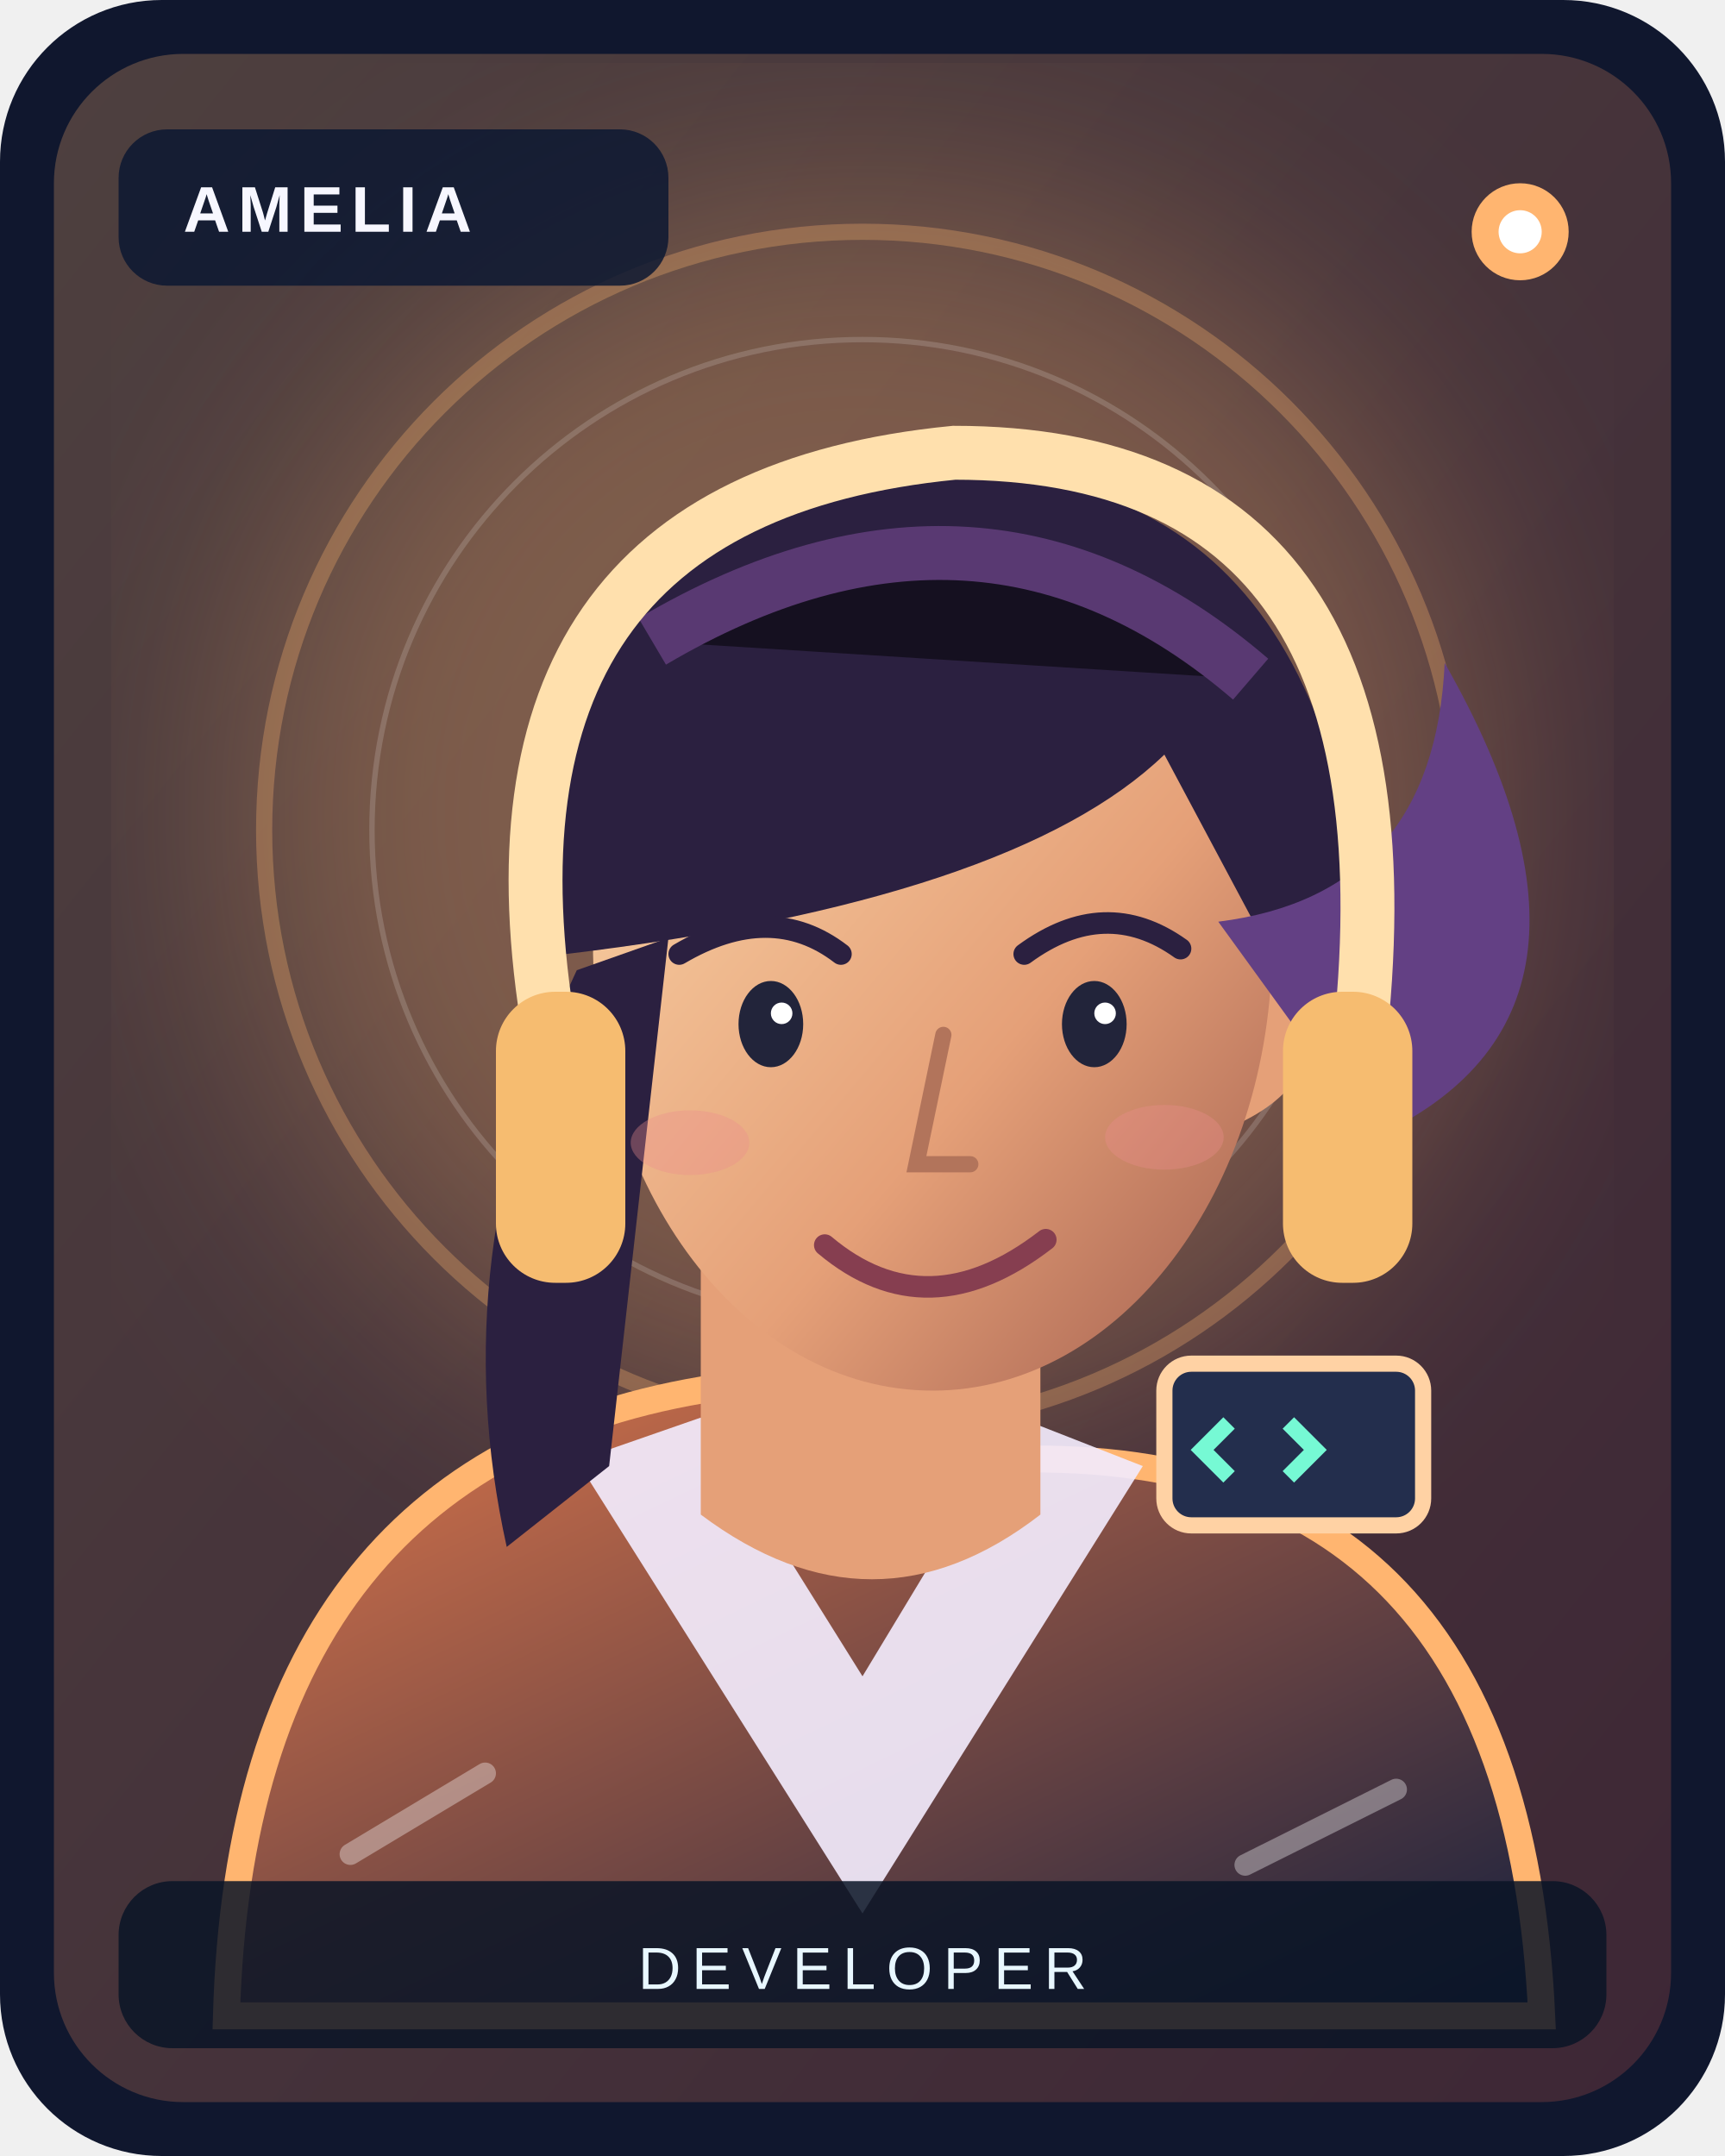
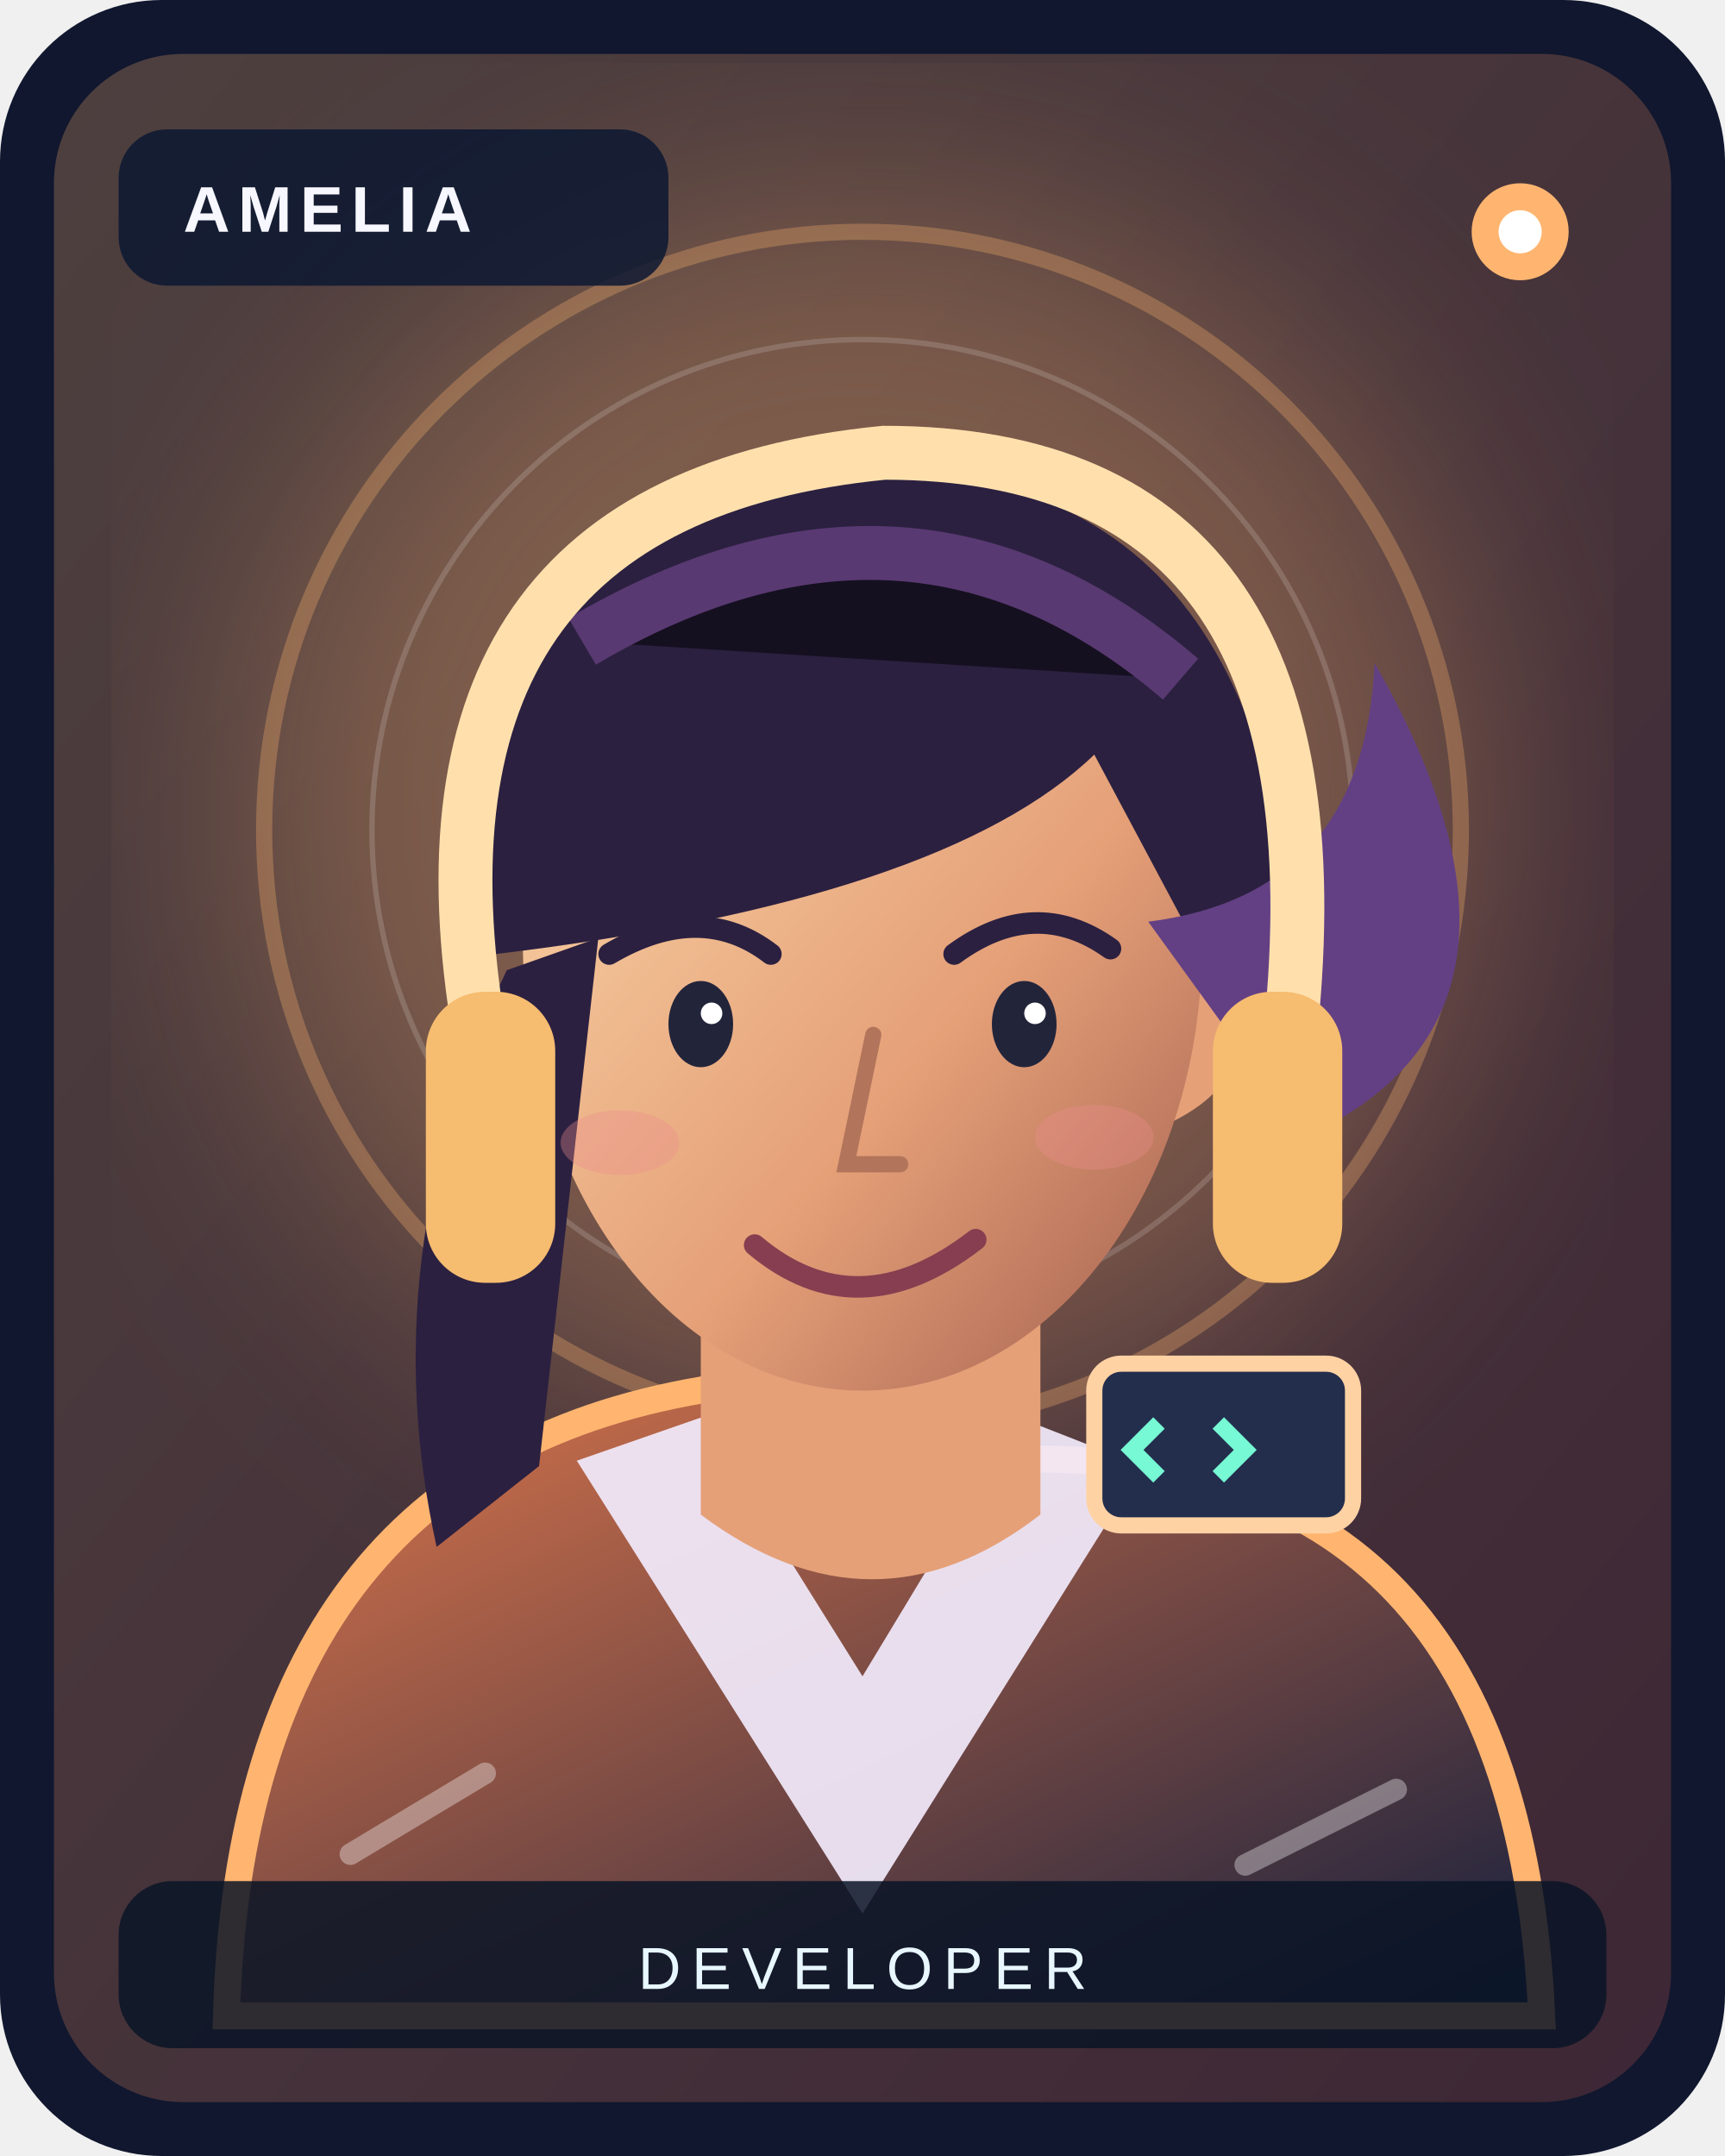
<svg xmlns="http://www.w3.org/2000/svg" width="320" height="400" viewBox="0 0 320 400" role="img" aria-label="AMELIA — DEVELOPER">
  <defs>
    <linearGradient id="bg" x1="0" x2="1" y1="0" y2="1">
      <stop stop-color="#ffb570" />
      <stop offset="1" stop-color="#bf544b" />
    </linearGradient>
    <linearGradient id="coat" x1="0" x2="1" y1="0" y2="1">
      <stop stop-color="#dd764b" />
      <stop offset="1" stop-color="#151f3d" />
    </linearGradient>
    <linearGradient id="face" x1="0" x2=".9" y1="0" y2="1">
      <stop stop-color="#ffe0b1" />
      <stop offset=".64" stop-color="#e5a078" />
      <stop offset="1" stop-color="#a96553" />
    </linearGradient>
    <filter id="glow">
      <feGaussianBlur stdDeviation="23" />
    </filter>
  </defs>
  <rect width="320" height="400" rx="30" fill="#10172e" />
  <rect x="10" y="10" width="300" height="380" rx="24" fill="url(#bg)" opacity=".26" />
  <circle cx="160" cy="151" r="116" fill="#ffb570" opacity=".29" filter="url(#glow)" />
  <circle cx="160" cy="154" r="111" fill="none" stroke="#ffb570" stroke-width="3" opacity=".3" />
  <circle cx="160" cy="154" r="91" fill="none" stroke="#ffffff" stroke-width="1" opacity=".16" />
  <path d="M42 374q3-105 94-117l46 14q99-6 104 103z" fill="url(#coat)" stroke="#ffb570" stroke-width="5" />
  <path d="M130 263l30 48 29-48 23 9-52 83-53-84z" fill="#f2eafc" opacity=".92" />
  <path d="M130 233h63v48q-31 24-63 0z" fill="#e5a078" />
-   <path d="M117 182q-9-5-13 6-4 16 14 23zm111-1q11-5 15 7 2 15-17 22z" fill="#e5a078" />
-   <ellipse cx="173" cy="175" rx="63" ry="83" fill="url(#face)" />
-   <path d="M104 177q-20-77 54-88 92-13 96 98l-22-17-16-30q-28 27-111 37z" fill="#2b2040" />
-   <path d="M107 180q-25 53-13 107l19-15 11-98z" fill="#2b2040" />
-   <path d="M226 171q40-5 42-48 37 65-13 88z" fill="#634084" />
-   <path d="M121 119q61-36 111 7" stroke="#8852a4" stroke-width="10" opacity=".5" />
-   <path d="M126 177q17-10 30 0M190 177q15-11 29-1" fill="none" stroke="#2b2040" stroke-width="4" stroke-linecap="round" />
-   <ellipse cx="143" cy="190" rx="6" ry="8" fill="#22243a" />
-   <ellipse cx="203" cy="190" rx="6" ry="8" fill="#22243a" />
-   <circle cx="145" cy="188" r="2" fill="white" />
-   <circle cx="205" cy="188" r="2" fill="white" />
-   <path d="M175 192l-5 24h10" fill="none" stroke="#b2745b" stroke-width="3" stroke-linecap="round" />
-   <path d="M153 231q19 16 41-1" fill="none" stroke="#863e50" stroke-width="4" stroke-linecap="round" />
-   <ellipse cx="128" cy="212" rx="11" ry="6" fill="#ea8c8c" opacity=".35" />
-   <ellipse cx="216" cy="211" rx="11" ry="6" fill="#ea8c8c" opacity=".35" />
-   <path d="M102 192q-17-99 75-108 88 0 75 111" stroke="#ffe0ad" stroke-width="10" fill="none" />
-   <rect x="92" y="184" width="24" height="54" rx="11" fill="#f6bc70" />
-   <rect x="238" y="184" width="24" height="54" rx="11" fill="#f6bc70" />
-   <rect x="216" y="253" width="48" height="30" rx="5" fill="#232e4d" stroke="#ffd2a4" stroke-width="3" />
-   <path d="m228 264-5 5 5 5m11-10 5 5-5 5" stroke="#76f9d4" fill="none" stroke-width="3" />
+   <g transform="translate(-13 0)">
+     <path d="M117 182q-9-5-13 6-4 16 14 23zm111-1q11-5 15 7 2 15-17 22z" fill="#e5a078" />
+     <ellipse cx="173" cy="175" rx="63" ry="83" fill="url(#face)" />
+     <path d="M104 177q-20-77 54-88 92-13 96 98l-22-17-16-30q-28 27-111 37z" fill="#2b2040" />
+     <path d="M107 180q-25 53-13 107l19-15 11-98z" fill="#2b2040" />
+     <path d="M226 171q40-5 42-48 37 65-13 88z" fill="#634084" />
+     <path d="M121 119q61-36 111 7" stroke="#8852a4" stroke-width="10" opacity=".5" />
+     <path d="M126 177q17-10 30 0M190 177q15-11 29-1" fill="none" stroke="#2b2040" stroke-width="4" stroke-linecap="round" />
+     <ellipse cx="143" cy="190" rx="6" ry="8" fill="#22243a" />
+     <ellipse cx="203" cy="190" rx="6" ry="8" fill="#22243a" />
+     <circle cx="145" cy="188" r="2" fill="white" />
+     <circle cx="205" cy="188" r="2" fill="white" />
+     <path d="M175 192l-5 24h10" fill="none" stroke="#b2745b" stroke-width="3" stroke-linecap="round" />
+     <path d="M153 231q19 16 41-1" fill="none" stroke="#863e50" stroke-width="4" stroke-linecap="round" />
+     <ellipse cx="128" cy="212" rx="11" ry="6" fill="#ea8c8c" opacity=".35" />
+     <ellipse cx="216" cy="211" rx="11" ry="6" fill="#ea8c8c" opacity=".35" />
+     <path d="M102 192q-17-99 75-108 88 0 75 111" stroke="#ffe0ad" stroke-width="10" fill="none" />
+     <rect x="92" y="184" width="24" height="54" rx="11" fill="#f6bc70" />
+     <rect x="238" y="184" width="24" height="54" rx="11" fill="#f6bc70" />
+     <rect x="216" y="253" width="48" height="30" rx="5" fill="#232e4d" stroke="#ffd2a4" stroke-width="3" />
+     <path d="m228 264-5 5 5 5m11-10 5 5-5 5" stroke="#76f9d4" fill="none" stroke-width="3" />
+   </g>
  <path d="M65 344l25-15m141 17 28-14" stroke="#fff" stroke-width="4" stroke-linecap="round" opacity=".35" />
  <rect x="22" y="24" width="102" height="29" rx="9" fill="#0c1731" opacity=".85" />
  <text x="34" y="43" font-family="Arial,sans-serif" font-size="12" fill="#f7f7ff" font-weight="700" letter-spacing="1.5">AMELIA</text>
  <circle cx="282" cy="43" r="9" fill="#ffb570" />
  <circle cx="282" cy="43" r="4" fill="#fff" />
  <rect x="22" y="349" width="276" height="31" rx="10" fill="#091426" opacity=".85" />
  <text x="160" y="369" fill="#e8f7ff" font-size="11" letter-spacing="2" text-anchor="middle" font-family="Arial,sans-serif">DEVELOPER</text>
</svg>
